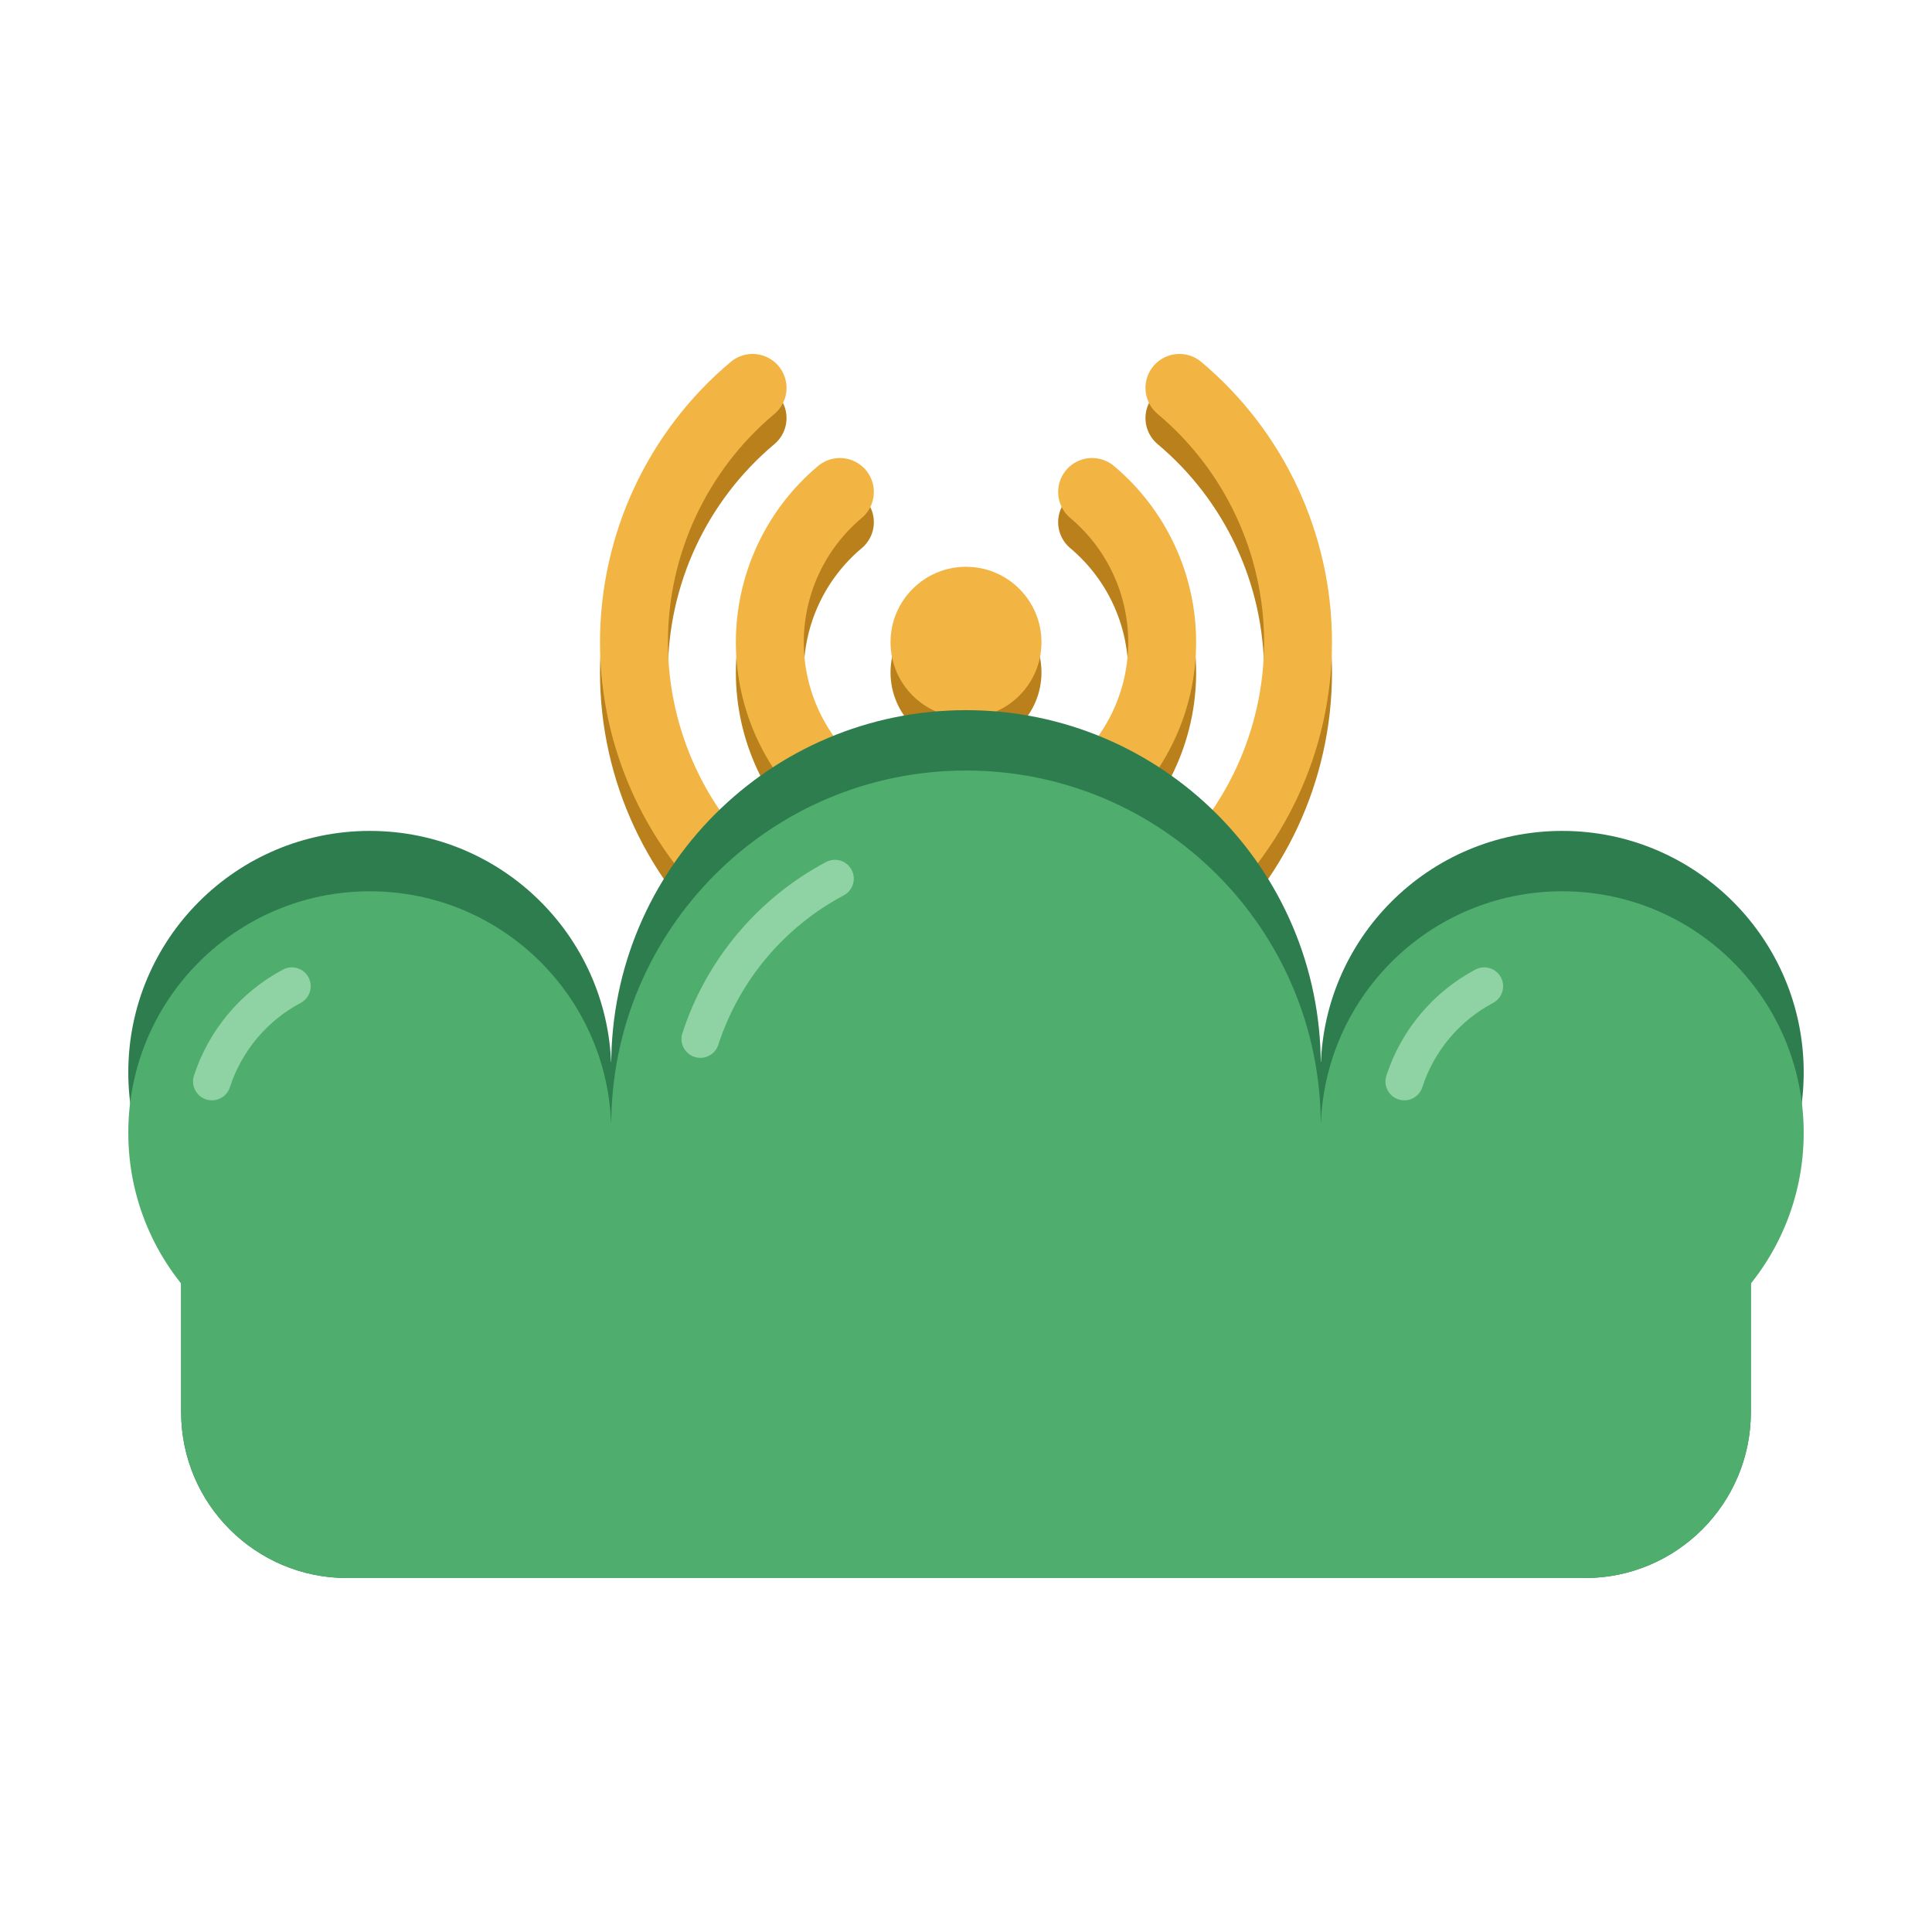
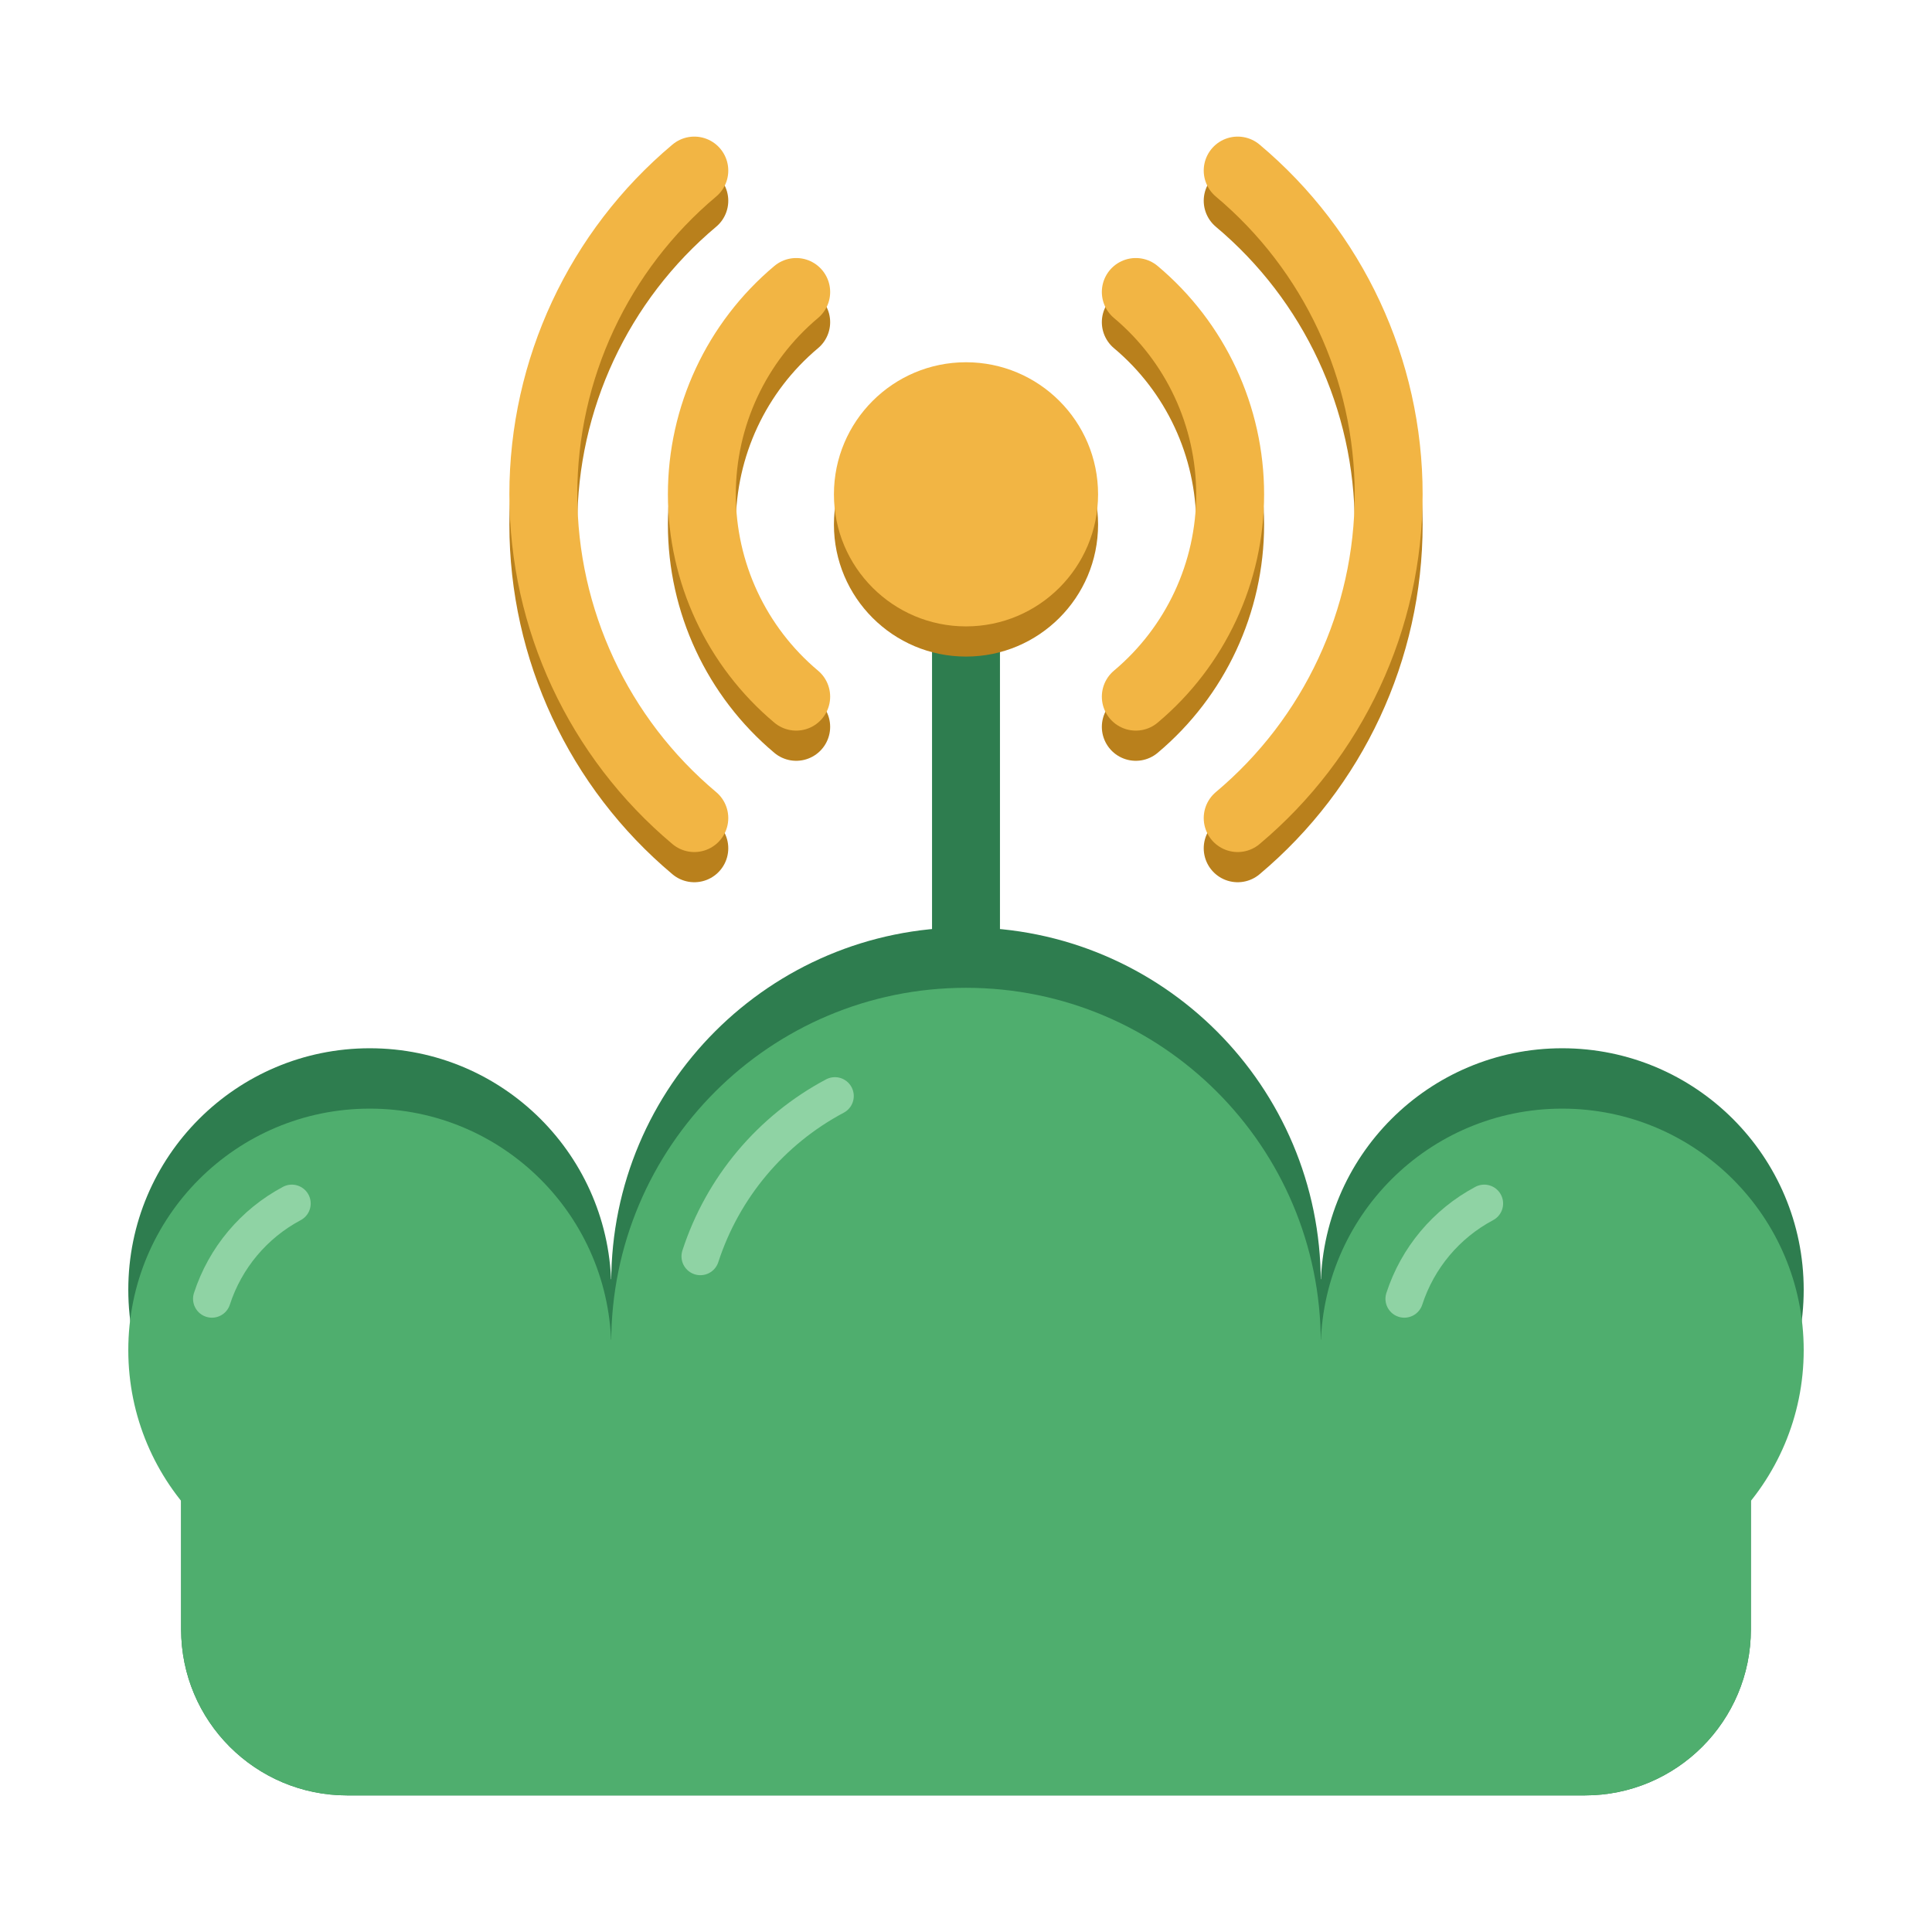
<svg xmlns="http://www.w3.org/2000/svg" viewBox="0 0 256 256" width="256" height="256">
+   <rect x="123.5" y="65.5" width="9" height="71.4" fill="#2E7D4F" />
  <g transform="translate(0 4)" fill="#B9801C" stroke="#B9801C">
-     <circle cx="128" cy="85.1" r="10" stroke="none" />
+     <circle cx="128" cy="65.5" r="17.5" stroke="none" />
    <g fill="none" stroke-width="9" stroke-linecap="round">
-       <path d="M111.29 65.19 A26 26 0 0 0 111.29 105.02" />
-       <path d="M144.71 65.19 A26 26 0 0 1 144.71 105.02" />
-       <path d="M99.72 51.4 A44 44 0 0 0 99.72 118.81" />
-       <path d="M156.28 51.4 A44 44 0 0 1 156.28 118.81" />
+       <path d="M105.5 38.69 A35.0 35.0 0 0 0 105.5 92.31" />
+       <path d="M150.5 38.69 A35.0 35.0 0 0 1 150.5 92.31" />
+       <path d="M92 22.6 A56 56 0 0 0 92 108.4" />
+       <path d="M164 22.6 A56 56 0 0 1 164 108.4" />
    </g>
  </g>
  <g fill="#F2B544" stroke="#F2B544">
-     <circle cx="128" cy="85.1" r="10" stroke="none" />
+     <circle cx="128" cy="65.5" r="17.5" stroke="none" />
    <g fill="none" stroke-width="9" stroke-linecap="round">
-       <path d="M111.29 65.19 A26 26 0 0 0 111.29 105.02" />
-       <path d="M144.71 65.19 A26 26 0 0 1 144.71 105.02" />
-       <path d="M99.72 51.4 A44 44 0 0 0 99.72 118.81" />
-       <path d="M156.28 51.4 A44 44 0 0 1 156.28 118.81" />
+       <path d="M105.5 38.69 A35.0 35.0 0 0 0 105.5 92.31" />
+       <path d="M150.5 38.69 A35.0 35.0 0 0 1 150.5 92.31" />
+       <path d="M92 22.6 A56 56 0 0 0 92 108.4" />
+       <path d="M164 22.6 A56 56 0 0 1 164 108.4" />
    </g>
  </g>
  <g fill="#2E7D4F">
-     <path d="M24 140.7 H232 V187.1 a22 22 0 0 1 -22 22 H46 a22 22 0 0 1 -22 -22 Z" />
-     <circle cx="49" cy="142.1" r="32" />
-     <circle cx="128" cy="141.11" r="47.01" />
-     <circle cx="207" cy="142.1" r="32" />
+     <path d="M24 169.5 H232 V215.9 a22 22 0 0 1 -22 22 H46 a22 22 0 0 1 -22 -22 Z" />
+     <circle cx="49" cy="170.9" r="32" />
+     <circle cx="128" cy="169.9" r="47.01" />
+     <circle cx="207" cy="170.9" r="32" />
  </g>
  <g fill="#4FAE6E">
-     <path d="M24 148.7 H232 V187.1 a22 22 0 0 1 -22 22 H46 a22 22 0 0 1 -22 -22 Z" />
-     <circle cx="49" cy="150.1" r="32" />
-     <circle cx="128" cy="149.11" r="47.01" />
-     <circle cx="207" cy="150.1" r="32" />
+     <path d="M24 177.5 H232 V215.9 a22 22 0 0 1 -22 22 H46 a22 22 0 0 1 -22 -22 Z" />
+     <circle cx="49" cy="178.9" r="32" />
+     <circle cx="128" cy="177.9" r="47.01" />
+     <circle cx="207" cy="178.9" r="32" />
  </g>
  <g fill="none" stroke="#8FD3A4" stroke-width="5" stroke-linecap="round">
-     <path d="M28.08 143.3 A22 22 0 0 1 38.67 130.68" />
-     <path d="M92.8 137.67 A37.01 37.01 0 0 1 110.63 116.43" />
-     <path d="M186.08 143.3 A22 22 0 0 1 196.67 130.68" />
+     <path d="M28.08 172.1 A22 22 0 0 1 38.67 159.47" />
+     <path d="M92.8 166.47 A37.01 37.01 0 0 1 110.63 145.23" />
+     <path d="M186.08 172.1 A22 22 0 0 1 196.67 159.47" />
  </g>
</svg>
